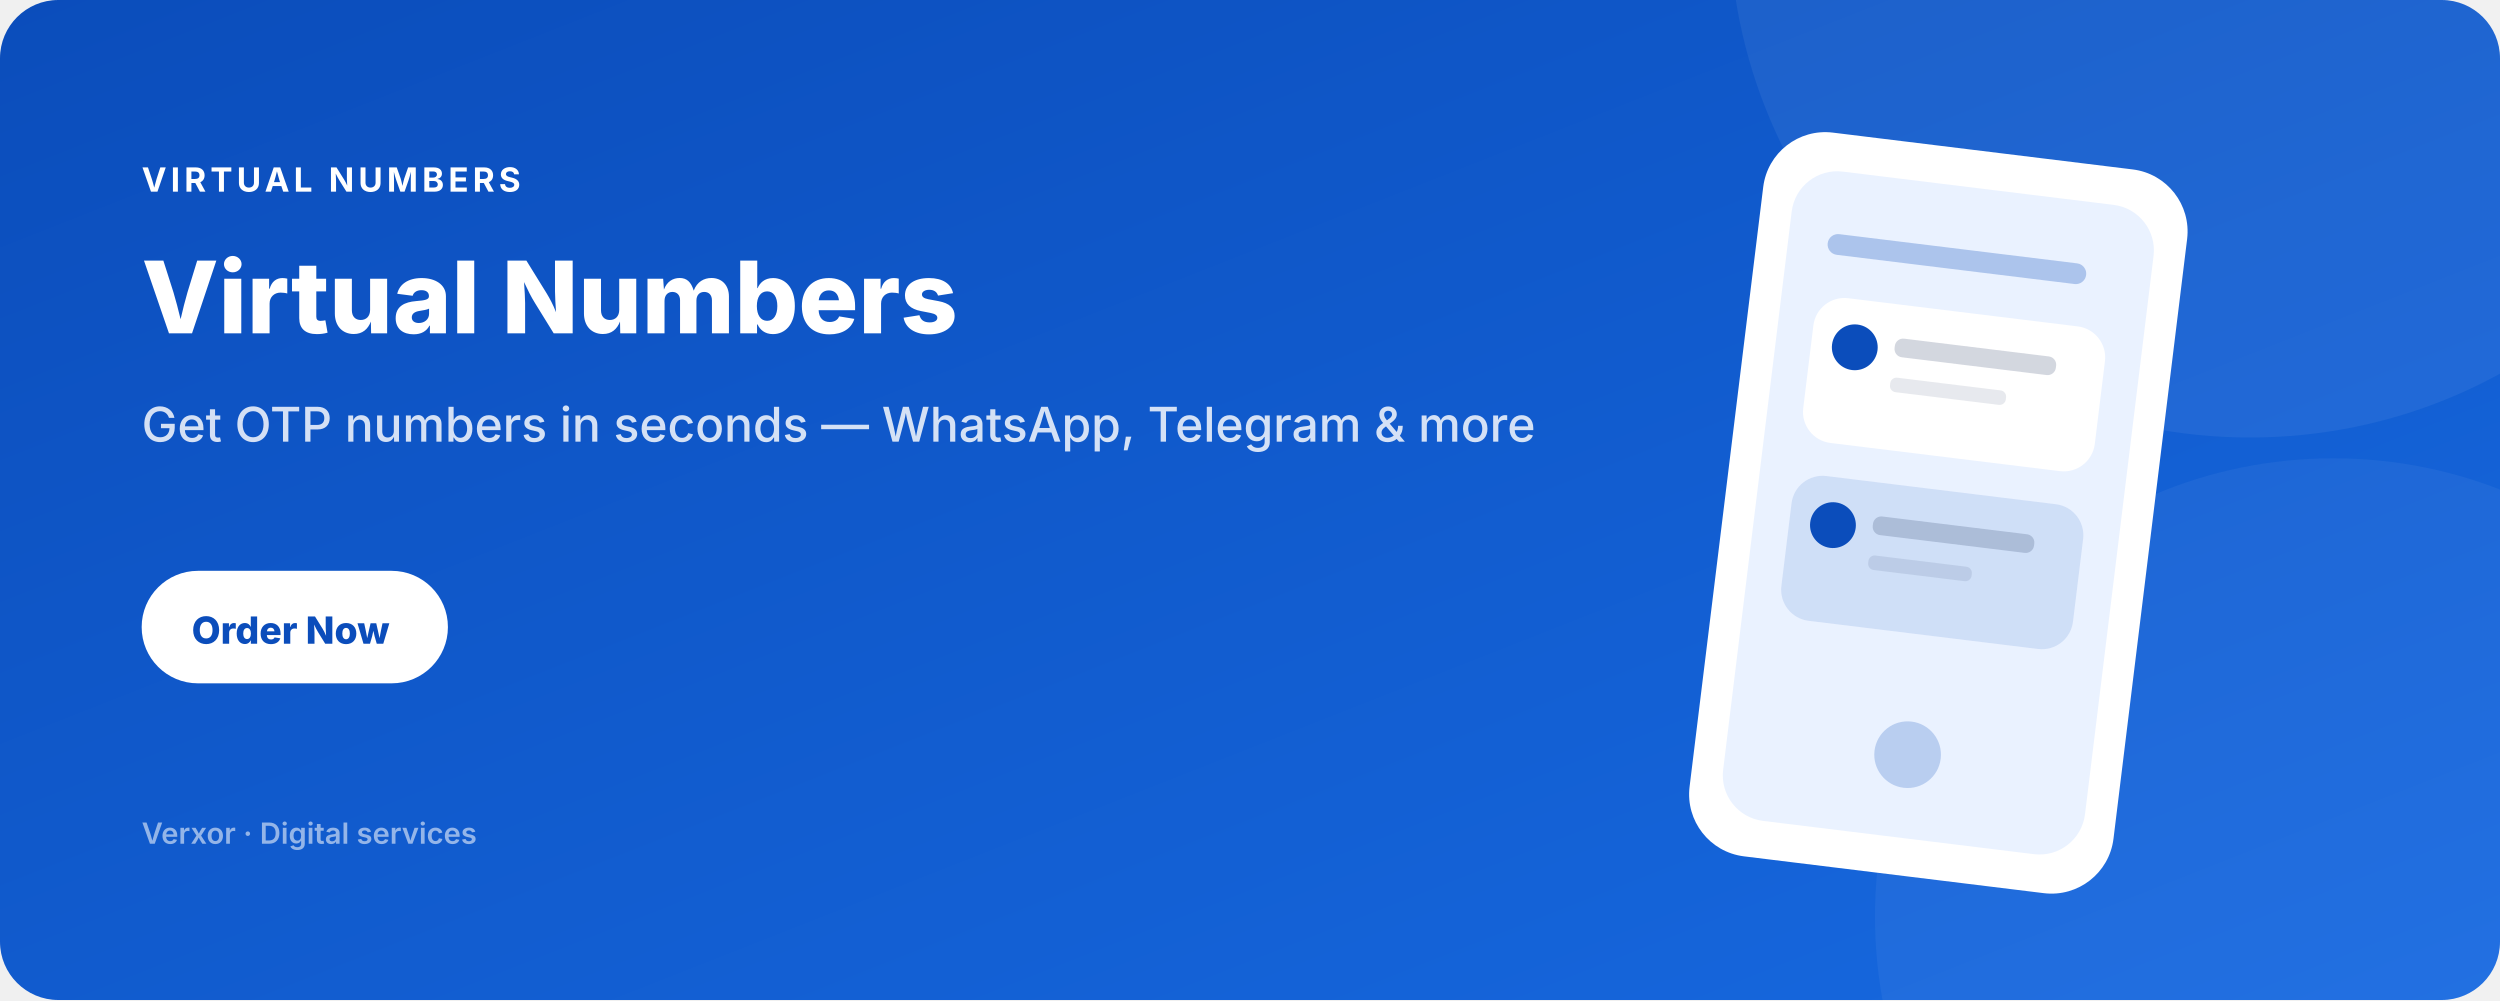
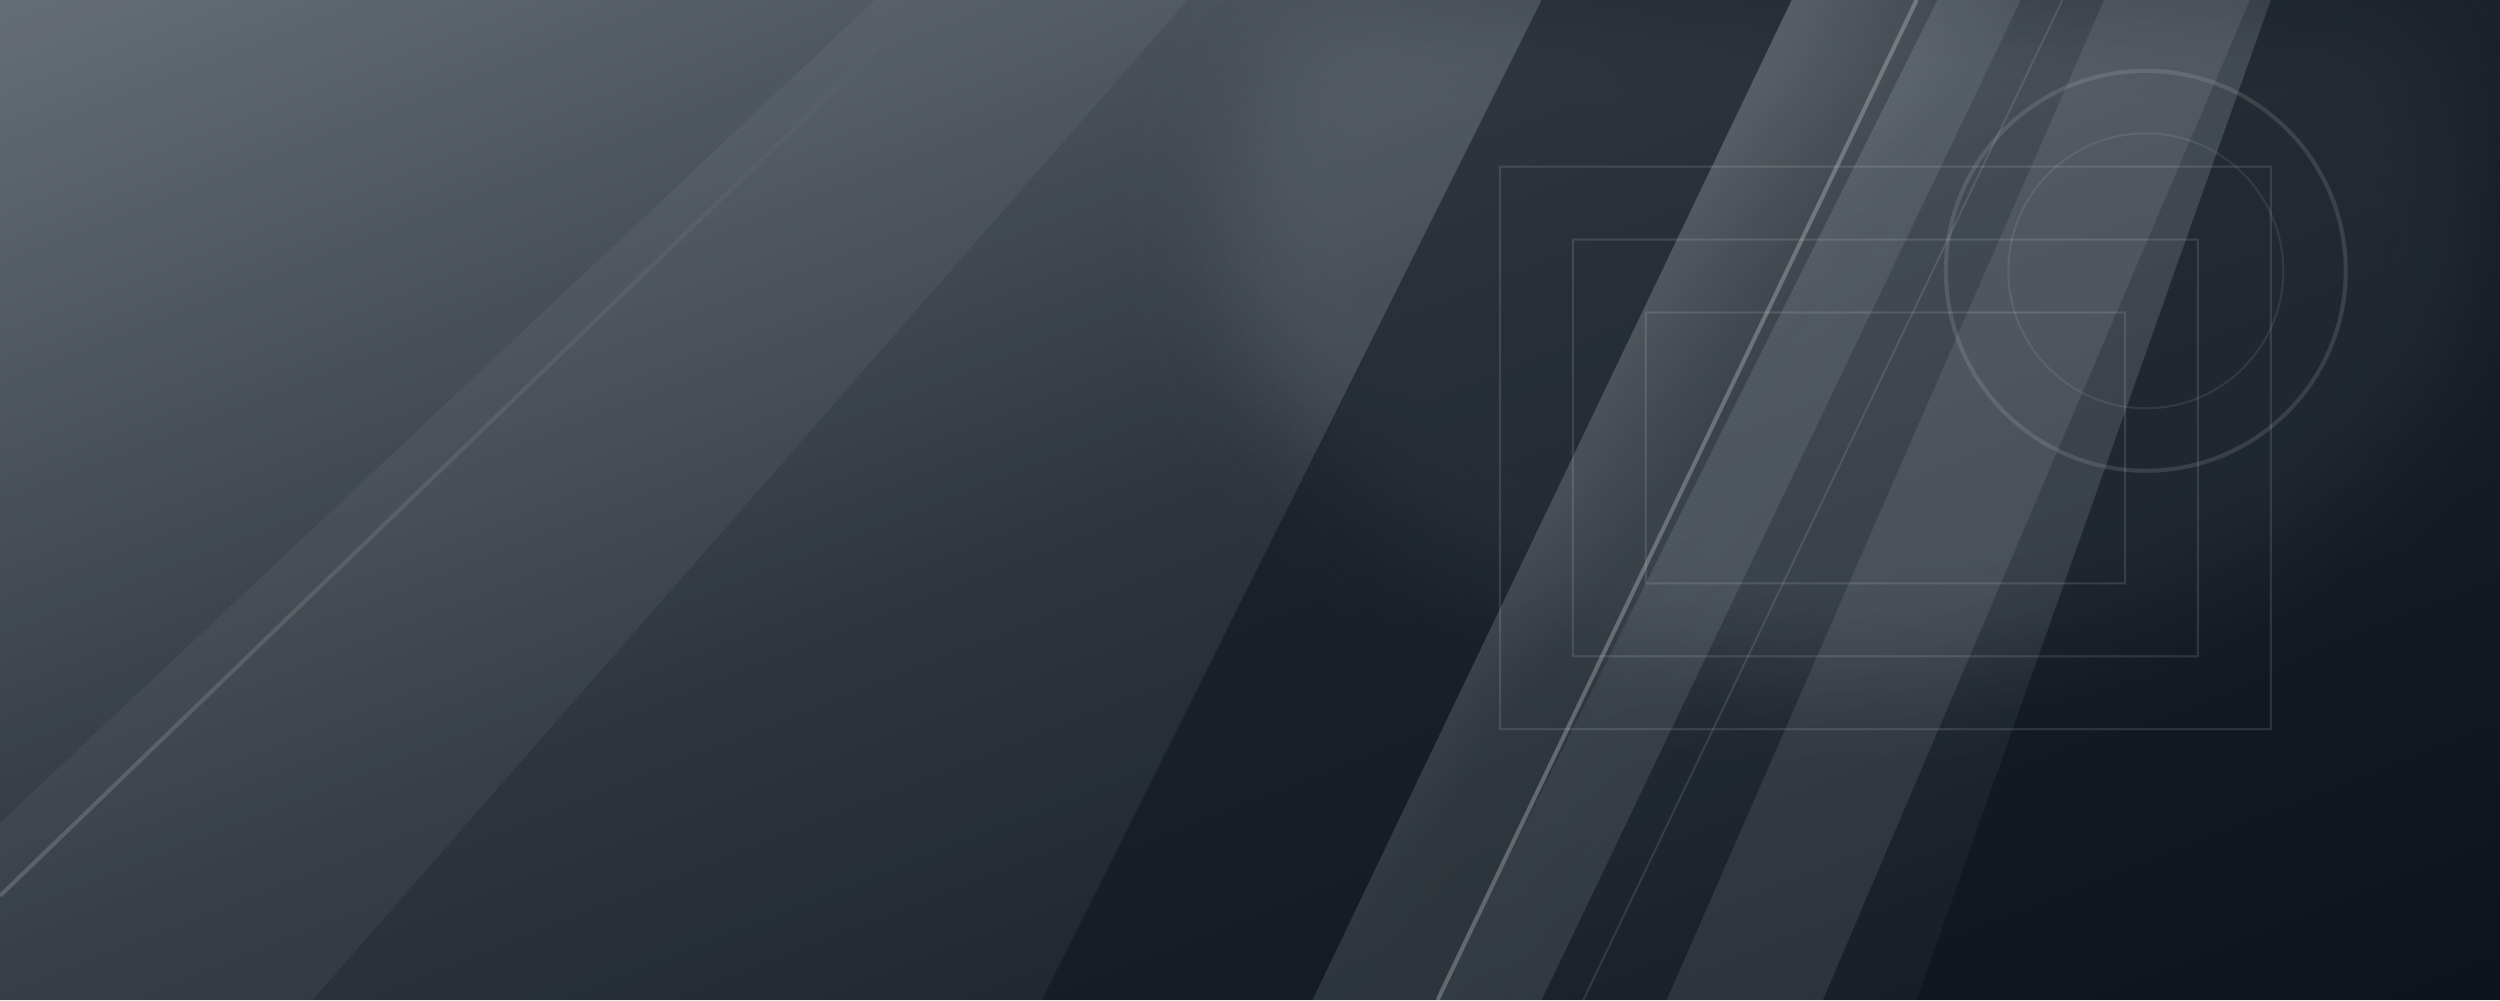
- <svg xmlns="http://www.w3.org/2000/svg" width="1200" height="480" viewBox="0 0 1200 480">
+ <svg xmlns="http://www.w3.org/2000/svg" width="1200" height="480" viewBox="0 0 1200 480" role="img" aria-label="Abstract silver architectural technology background">
  <defs>
-     <linearGradient id="bg" x1="0" y1="0" x2="1" y2="1">
-       <stop stop-color="#0B4DBB" />
-       <stop offset="1" stop-color="#1769E0" />
+     <linearGradient id="surface" x1="0" y1="0" x2="1" y2="1">
+       <stop stop-color="#737b84" />
+       <stop offset=".48" stop-color="#343b44" />
+       <stop offset="1" stop-color="#111820" />
    </linearGradient>
+     <linearGradient id="metal" x1="0" y1="0" x2="1" y2="1">
+       <stop stop-color="#f1f4f6" stop-opacity=".76" />
+       <stop offset=".5" stop-color="#9ca5ae" stop-opacity=".22" />
+       <stop offset="1" stop-color="#e2e8f0" stop-opacity=".06" />
+     </linearGradient>
+     <linearGradient id="edge" x1="0" y1="0" x2="1" y2="0">
+       <stop stop-color="#fff" stop-opacity=".4" />
+       <stop offset="1" stop-color="#fff" stop-opacity="0" />
+     </linearGradient>
+     <filter id="blur">
+       <feGaussianBlur stdDeviation="24" />
+     </filter>
  </defs>
-   <rect width="1200" height="480" rx="28" fill="url(#bg)" />
-   <circle cx="1080" cy="-40" r="250" fill="#fff" opacity=".06" />
-   <circle cx="1120" cy="440" r="220" fill="#fff" opacity=".05" />
-   <g font-family="Inter,Arial,sans-serif">
-     <text x="68" y="92" fill="#fff" font-size="16" font-weight="700" letter-spacing="2">VIRTUAL NUMBERS</text>
-     <text x="68" y="160" fill="#fff" font-size="48" font-weight="800">Virtual Numbers</text>
-     <text x="68" y="212" fill="#fff" opacity=".82" font-size="23" font-weight="500">Get OTP numbers in seconds — WhatsApp, Telegram &amp; more</text>
-     <rect x="68" y="274" width="147" height="54" rx="27" fill="#fff" />
-     <text x="92" y="309" fill="#0B4DBB" font-size="18" font-weight="800">Order Now</text>
-     <text x="68" y="405" fill="#fff" opacity=".55" font-size="14" font-weight="600">Verxor · Digital services</text>
+   <rect width="1200" height="480" fill="url(#surface)" />
+   <ellipse cx="890" cy="110" rx="300" ry="210" fill="#cbd5e1" opacity=".16" filter="url(#blur)" />
+   <path d="M500 480 740 0h190L690 480Z" fill="#0b1118" opacity=".5" />
+   <path d="M630 480 860 0h110L740 480Z" fill="url(#metal)" />
+   <path d="M800 480 1010 0h70L875 480Z" fill="#e2e8f0" opacity=".12" />
+   <path d="M920 480 1090 0h110v480Z" fill="#0b1118" opacity=".54" />
+   <path d="M0 395 420 0h150L150 480H0Z" fill="#dbe2e8" opacity=".07" />
+   <path d="M0 430 445 0" stroke="url(#edge)" stroke-width="2" opacity=".5" />
+   <path d="M690 480 920 0" stroke="#fff" stroke-opacity=".3" stroke-width="2" />
+   <path d="M760 480 990 0" stroke="#fff" stroke-opacity=".13" stroke-width="1" />
+   <g fill="none" stroke="#fff" stroke-opacity=".14">
+     <path d="M720 80h370v270H720z" />
+     <path d="M755 115h300v200H755z" />
+     <path d="M790 150h230v130H790z" />
  </g>
-   <g transform="translate(850 60) rotate(7)">
-     <rect width="205" height="350" rx="30" fill="#fff" />
-     <rect x="15" y="18" width="175" height="314" rx="22" fill="#EAF2FF" />
-     <rect x="34" y="48" width="125" height="10" rx="5" fill="#0B4DBB" opacity=".28" />
-     <rect x="32" y="78" width="141" height="70" rx="15" fill="#fff" />
-     <circle cx="53" cy="101" r="11" fill="#0B4DBB" />
-     <rect x="72" y="94" width="78" height="9" rx="4" fill="#0B1F4D" opacity=".18" />
-     <rect x="72" y="113" width="56" height="7" rx="3" fill="#0B1F4D" opacity=".1" />
-     <rect x="32" y="164" width="141" height="70" rx="15" fill="#0B4DBB" opacity=".12" />
-     <circle cx="53" cy="187" r="11" fill="#0B4DBB" />
-     <rect x="72" y="180" width="78" height="9" rx="4" fill="#0B1F4D" opacity=".18" />
-     <rect x="72" y="199" width="50" height="7" rx="3" fill="#0B1F4D" opacity=".1" />
-     <circle cx="102" cy="292" r="16" fill="#0B4DBB" opacity=".22" />
-   </g>
+   <circle cx="1030" cy="130" r="96" fill="none" stroke="#fff" stroke-opacity=".14" stroke-width="2" />
+   <circle cx="1030" cy="130" r="66" fill="none" stroke="#fff" stroke-opacity=".1" />
+   <rect width="1200" height="480" fill="#0b1118" opacity=".13" />
</svg>
